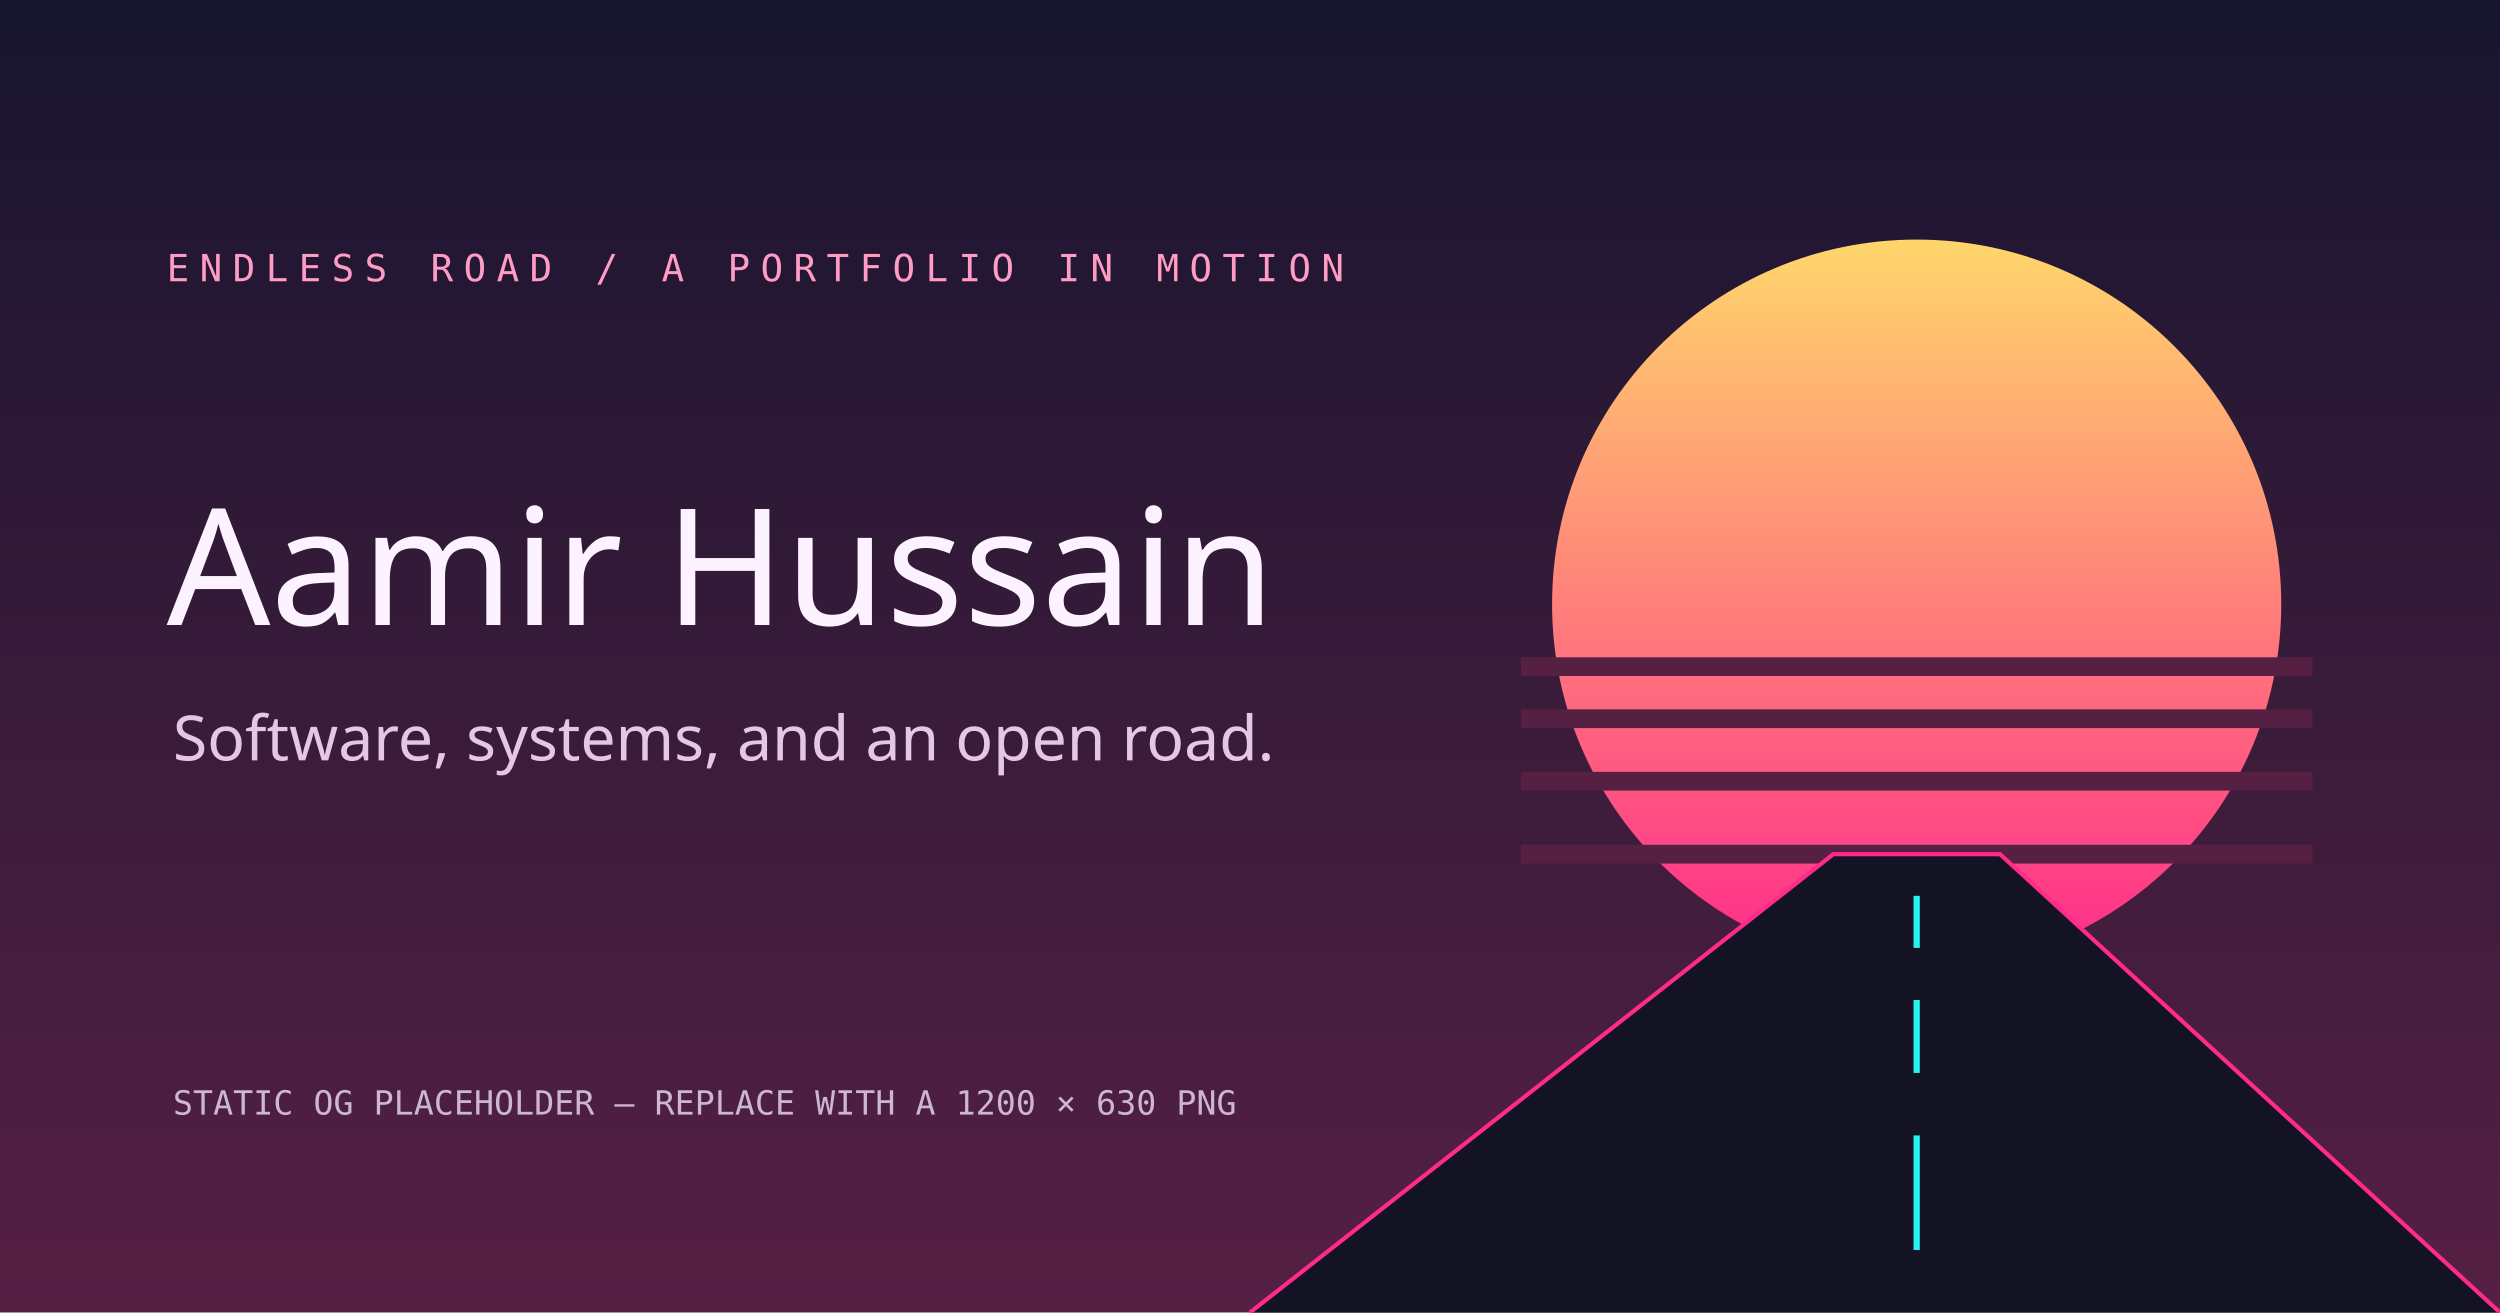
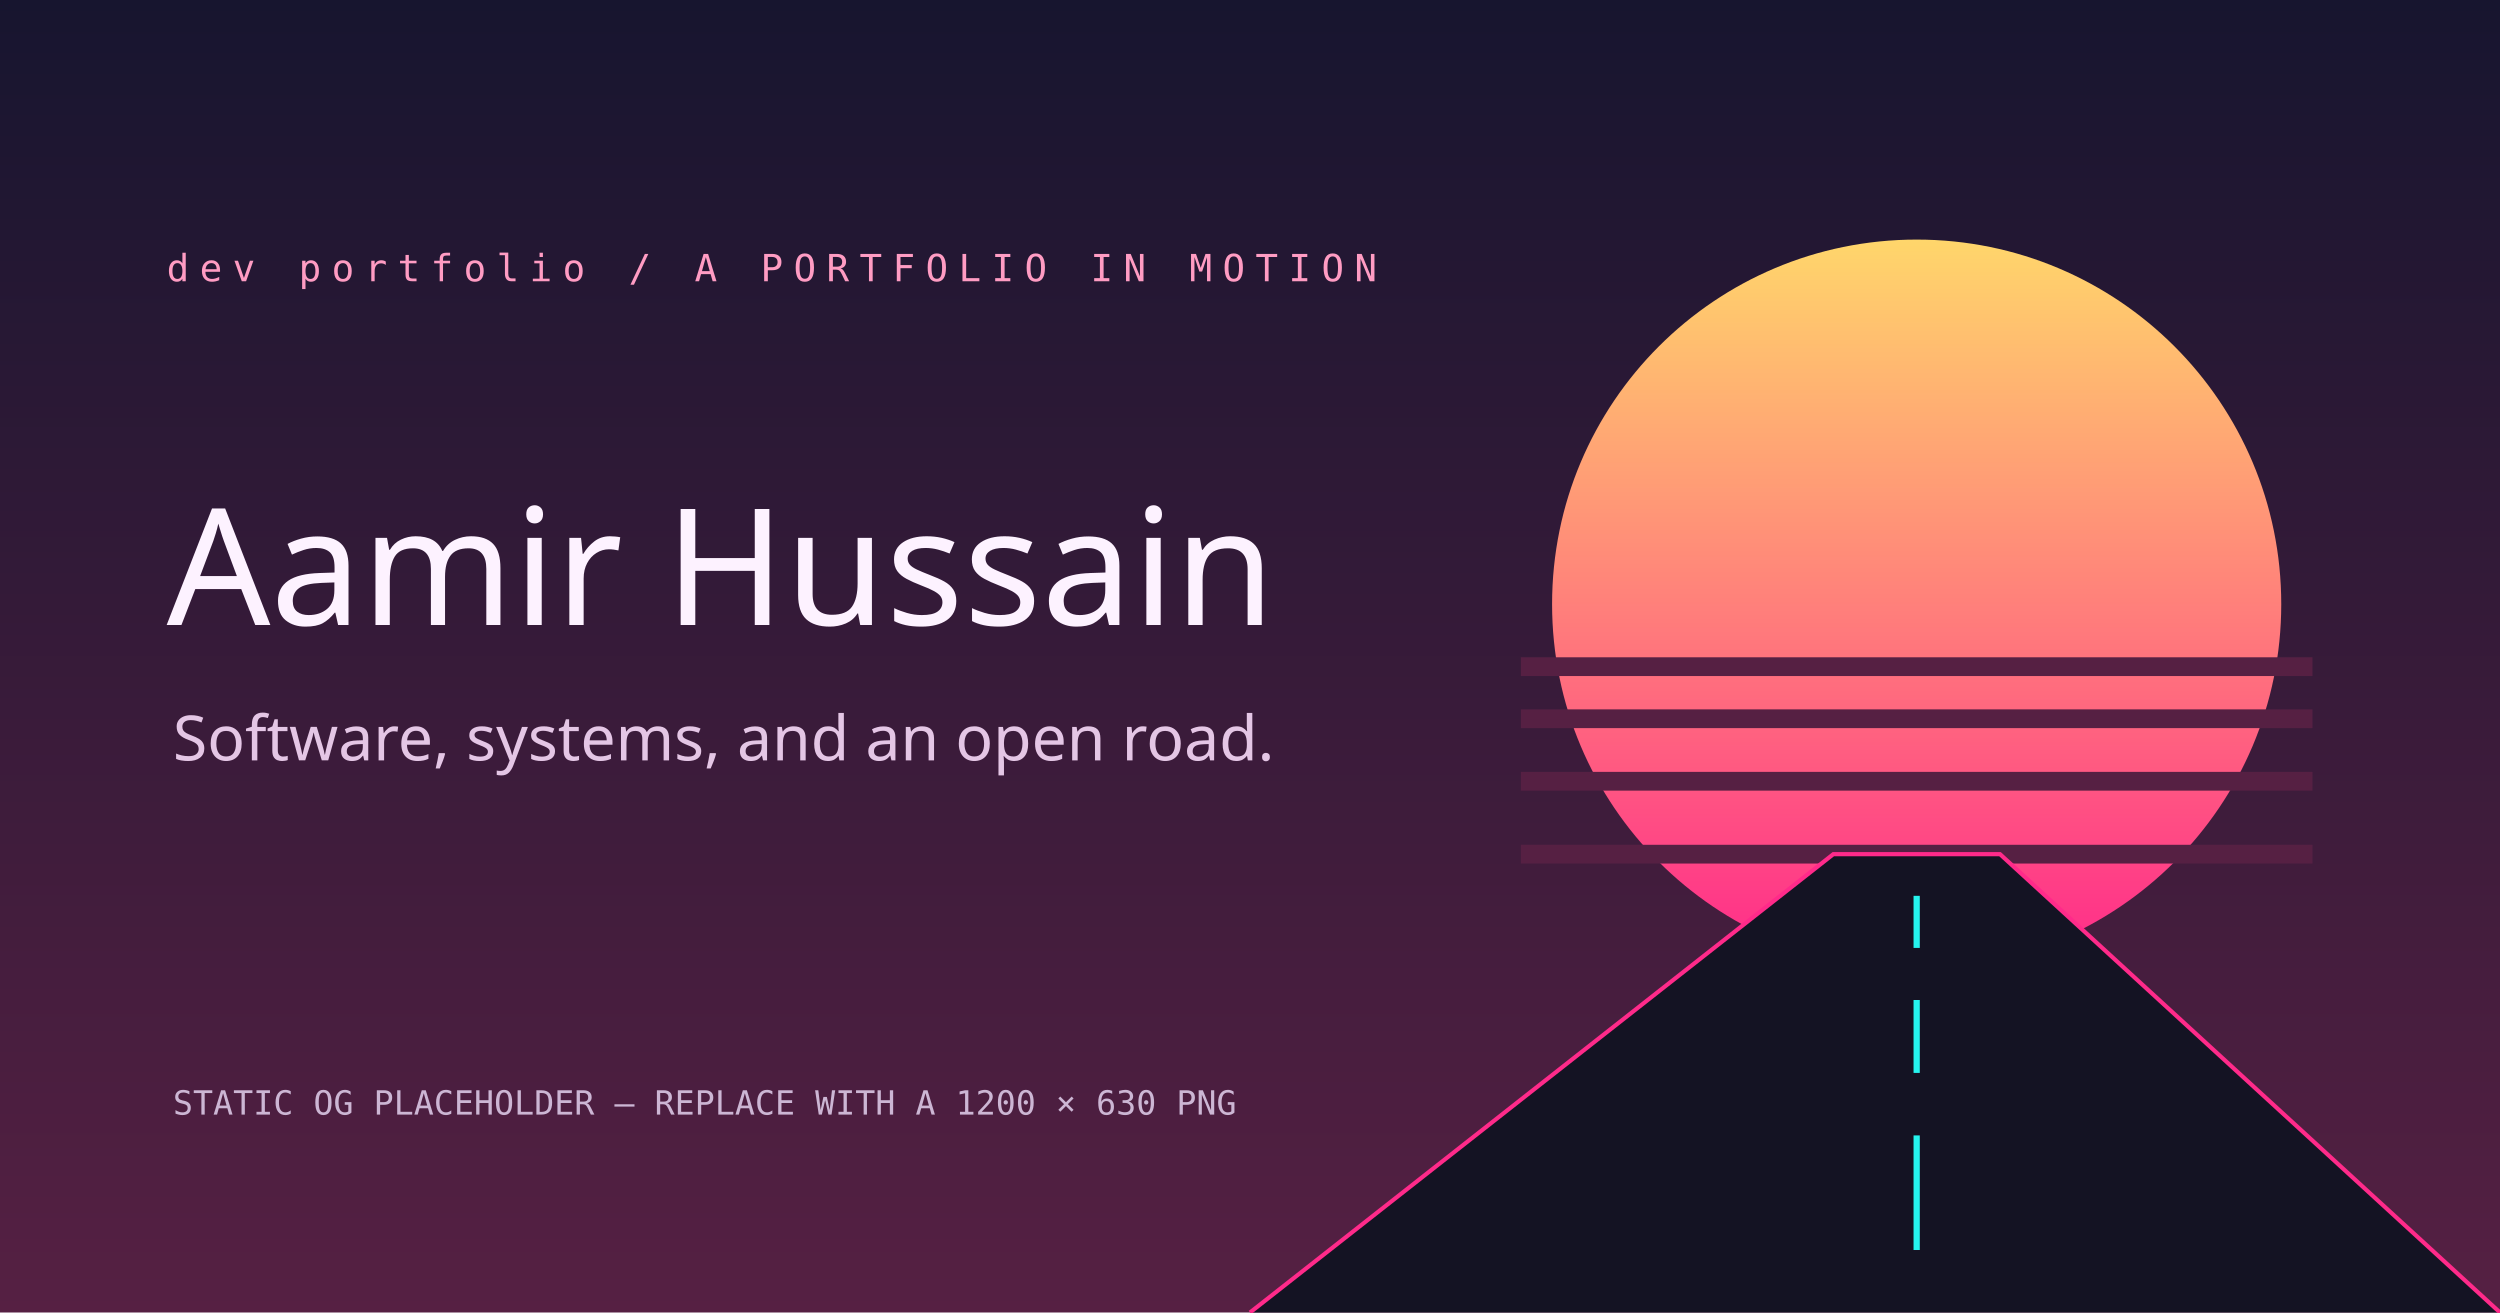
<svg xmlns="http://www.w3.org/2000/svg" width="1200" height="630" viewBox="0 0 1200 630">
  <defs>
    <linearGradient id="bg" x2="0" y2="1">
      <stop stop-color="#17152f" />
      <stop offset="1" stop-color="#562043" />
    </linearGradient>
    <linearGradient id="sun" x2="0" y2="1">
      <stop stop-color="#ffd66b" />
      <stop offset="1" stop-color="#ff2a8a" />
    </linearGradient>
  </defs>
  <rect width="1200" height="630" fill="url(#bg)" />
  <circle cx="920" cy="290" r="175" fill="url(#sun)" />
  <path d="M730 320h380m-380 25h380m-380 30h380m-380 35h380" stroke="#562043" stroke-width="9" />
  <path d="M600 630l280-220h80l240 220" fill="#141323" stroke="#ff2a8a" stroke-width="2" />
  <path d="M920 430v25m0 25v35m0 30v55" stroke="#25f4ee" stroke-width="3" />
-   <text x="80" y="135" fill="#ff9cc3" font-family="monospace" font-size="18" letter-spacing="5">ENDLESS ROAD / A PORTFOLIO IN MOTION</text>
+   <text x="80" y="135" fill="#ff9cc3" font-family="monospace" font-size="18" letter-spacing="5">dev portfolio / A PORTFOLIO IN MOTION</text>
  <text x="80" y="300" fill="#fdf2ff" font-family="sans-serif" font-size="78">Aamir Hussain</text>
  <text x="83" y="365" fill="#e4c6e5" font-family="sans-serif" font-size="30">Software, systems, and an open road.</text>
  <text x="83" y="535" fill="#ccb6d4" font-family="monospace" font-size="16">STATIC OG PLACEHOLDER — REPLACE WITH A 1200 × 630 PNG</text>
</svg>
